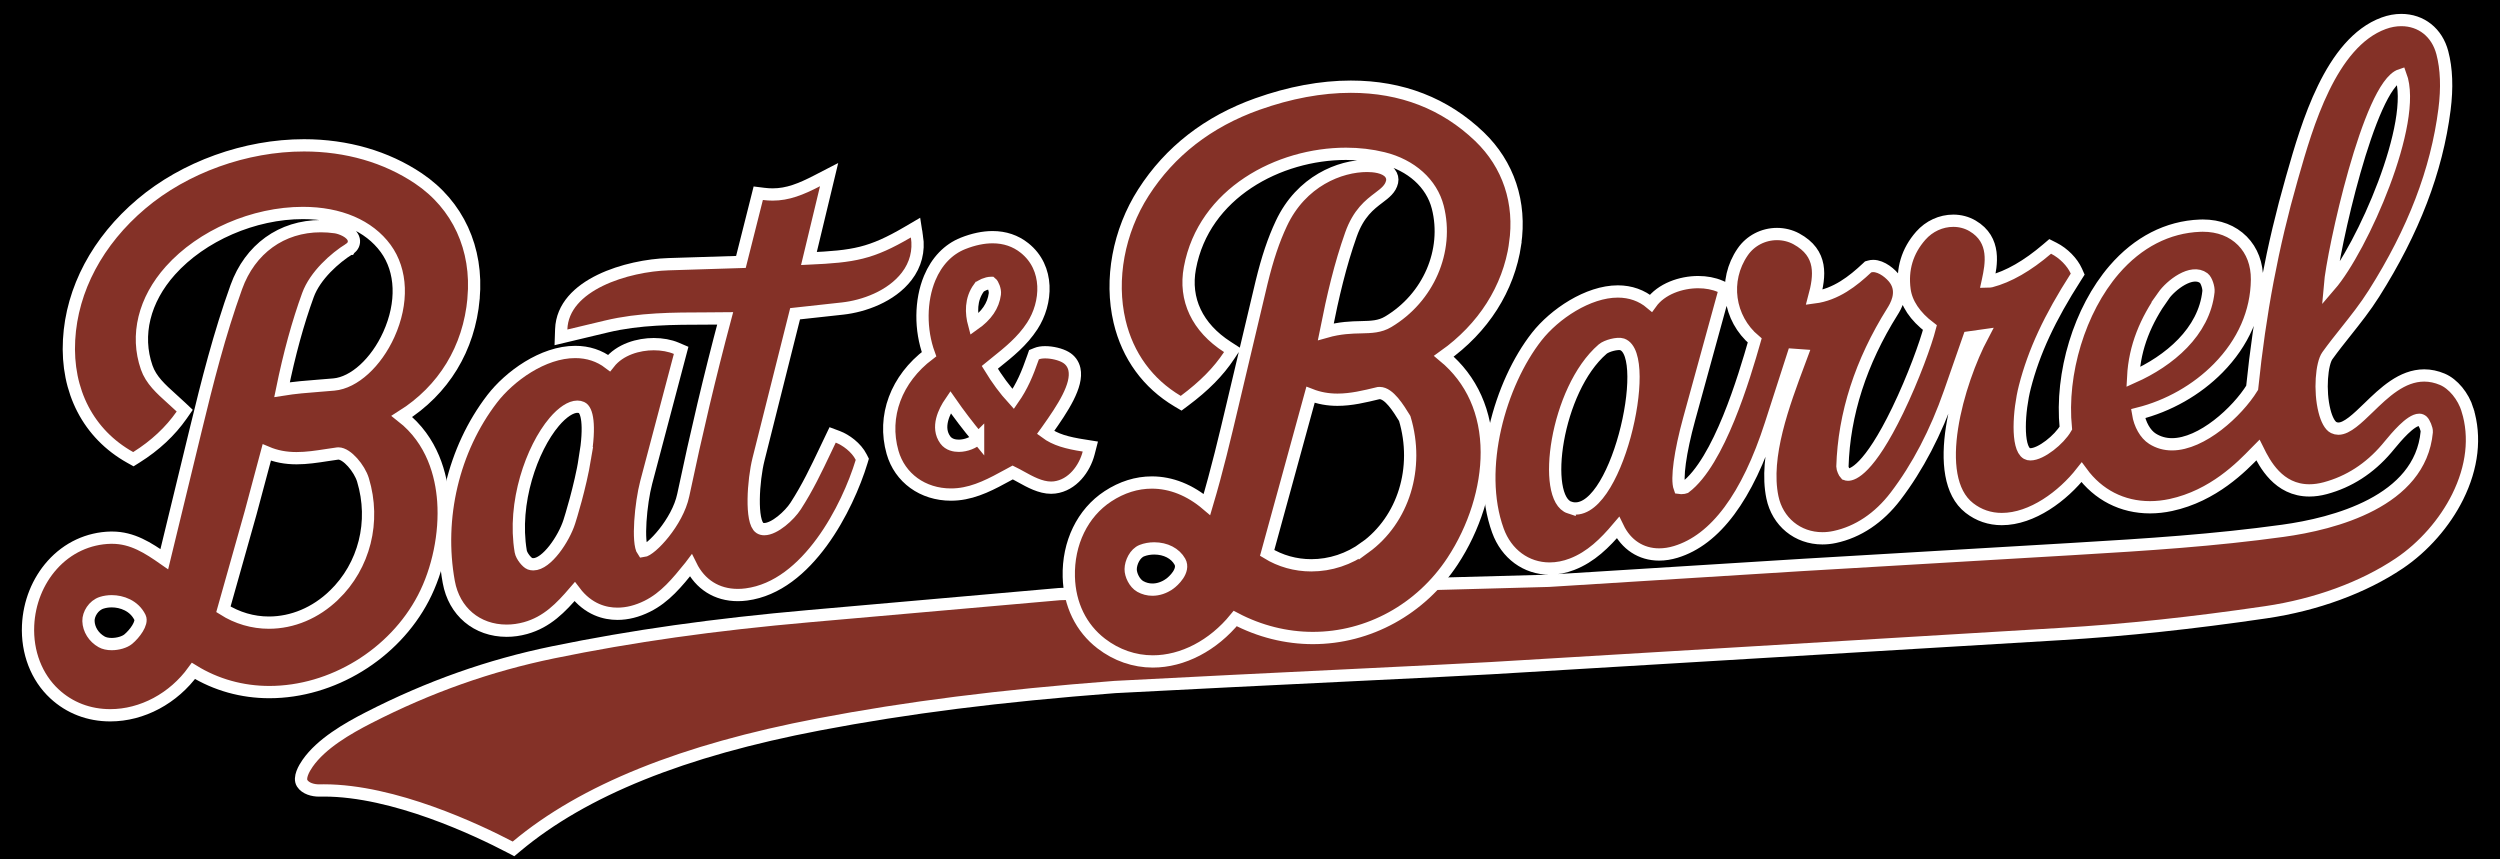
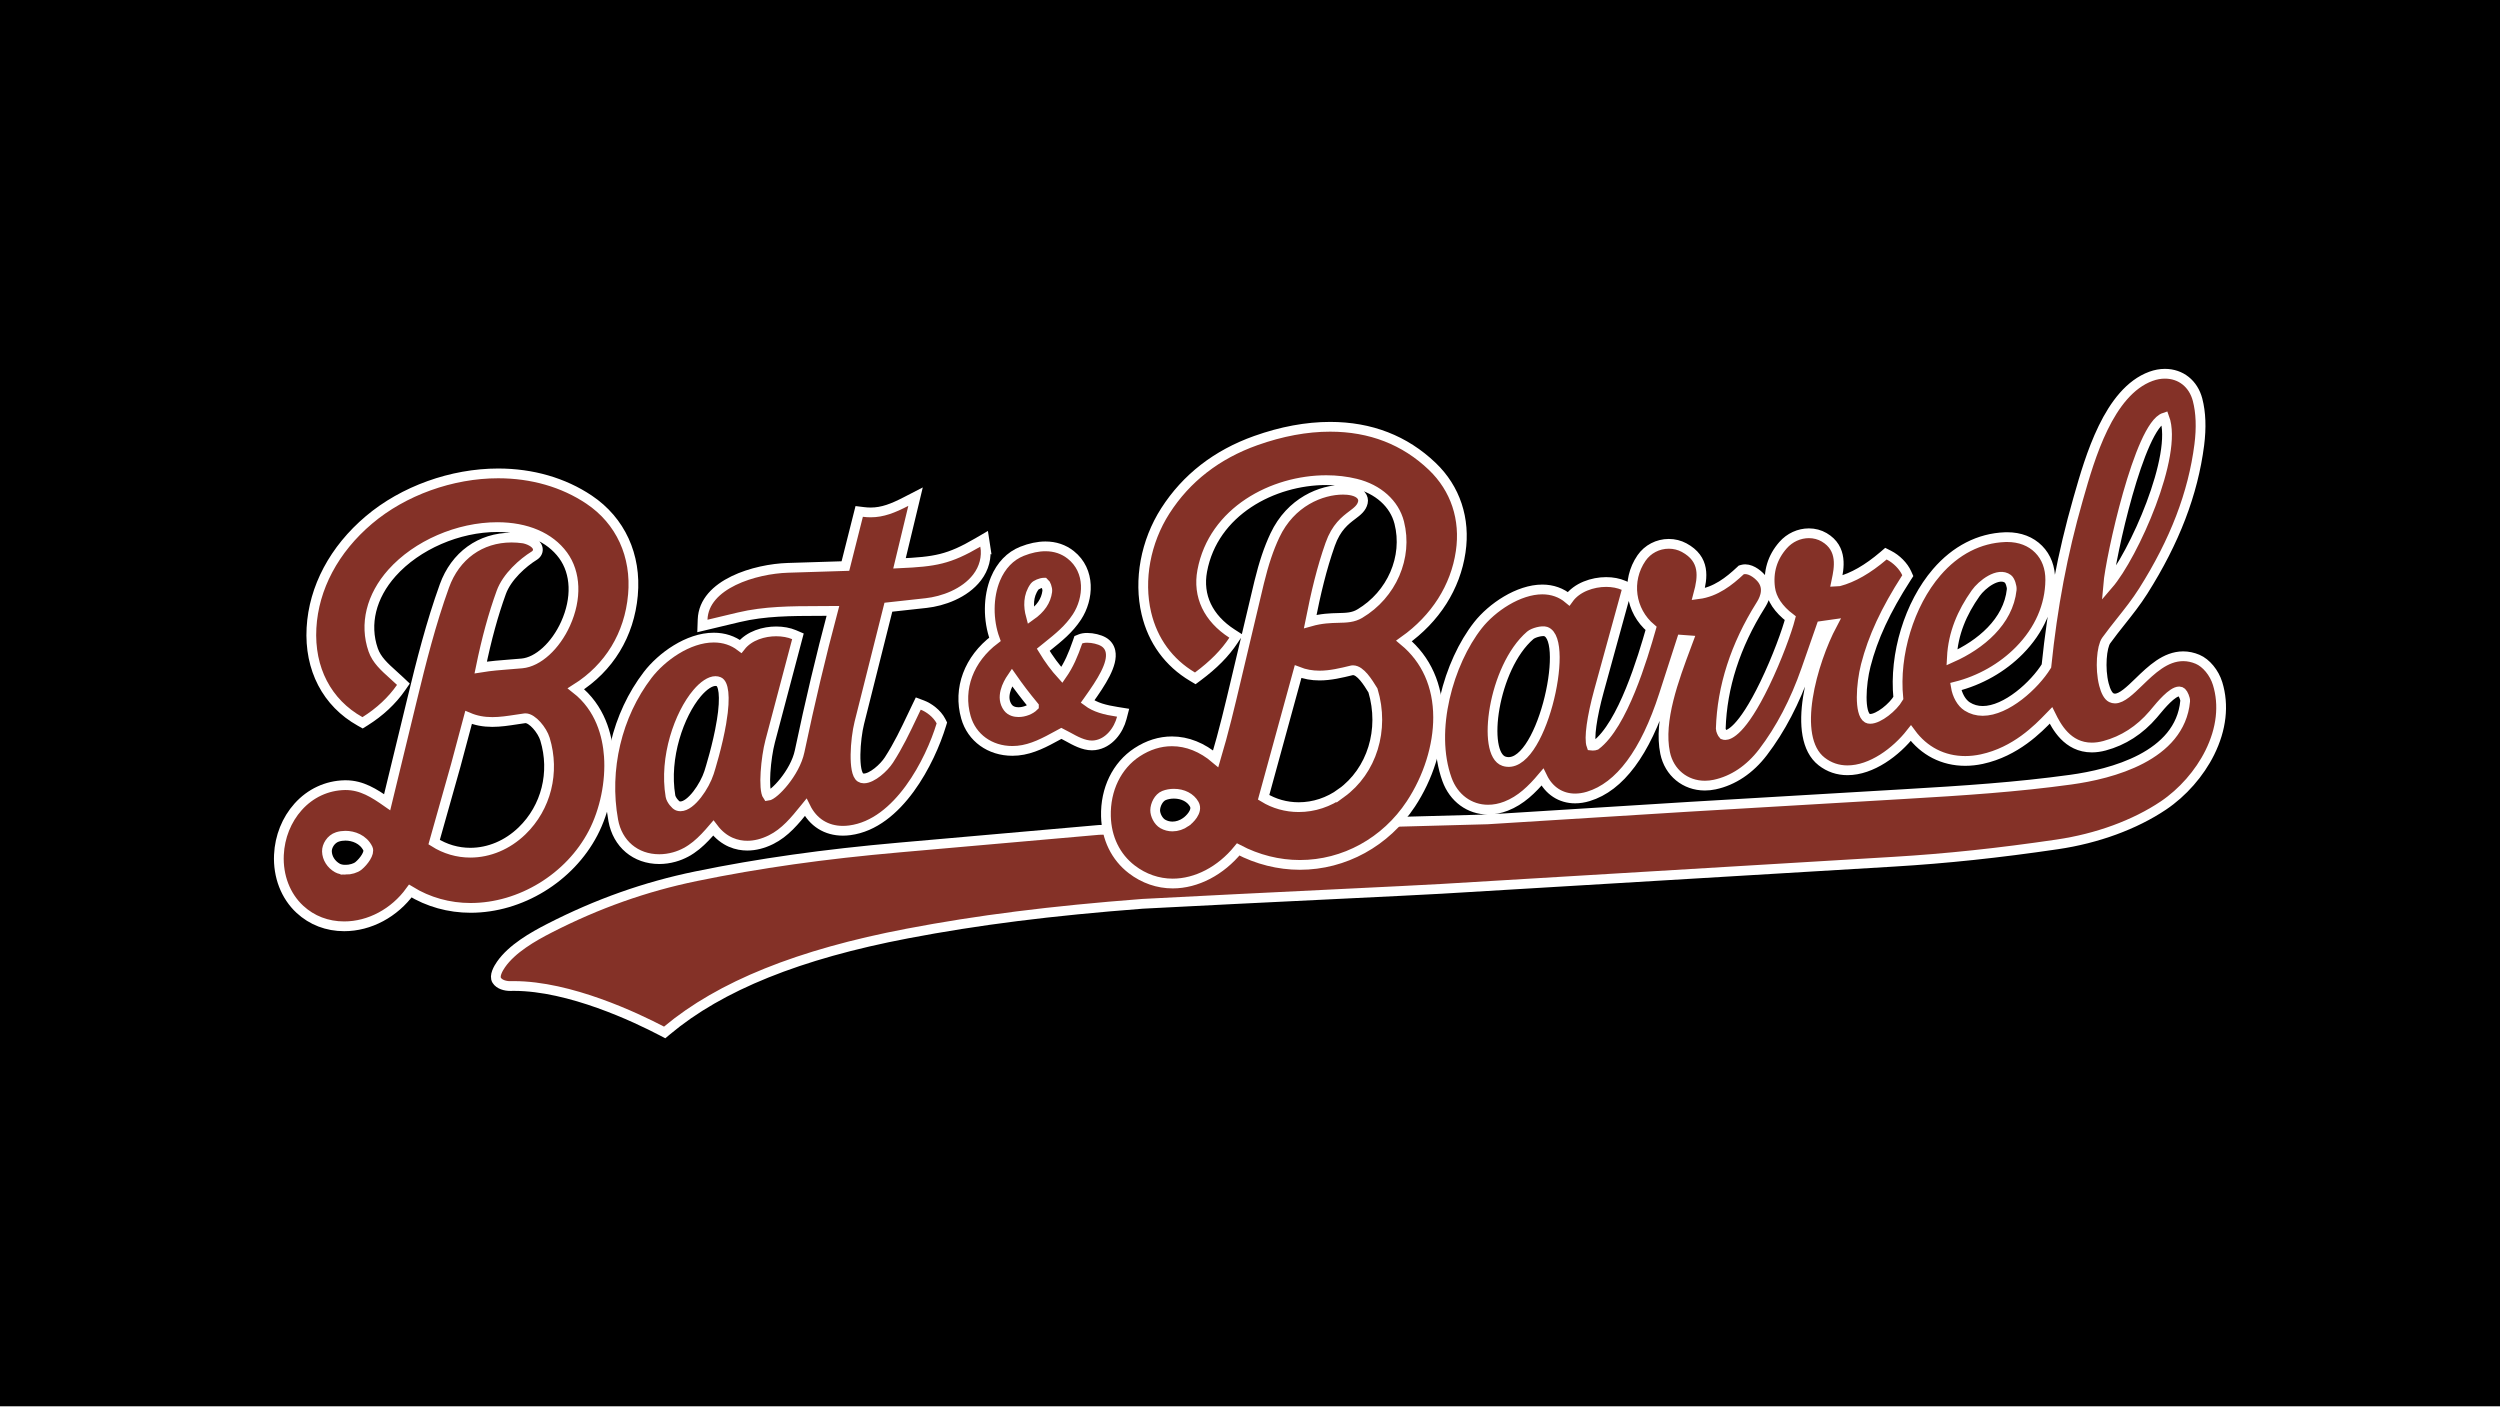
- <svg xmlns="http://www.w3.org/2000/svg" id="B-N-B_Logo_Black" data-name="B-N-B Logo Black" viewBox="0 0 815 280">
+ <svg xmlns="http://www.w3.org/2000/svg" id="B-N-B_Logo_Black" data-name="B-N-B Logo Black" viewBox="0 0 2560 1440">
  <defs>
    <style>
      .cls-1 {
        fill: #843127;
        stroke: #fff;
        stroke-miterlimit: 10;
-         stroke-width: 4px;
+         stroke-width: 9.99px;
      }
    </style>
  </defs>
-   <rect width="818.9" height="282.74" />
+   <rect width="2560" height="1440" />
  <g id="Text_copy_2" data-name="Text copy 2">
-     <path class="cls-1" d="M804.42,133.61c-1.38-4.47-4.68-8.48-8.23-9.97-1.94-.82-3.92-1.24-5.88-1.24-7.3,0-13.07,5.58-18.15,10.51-3.63,3.51-7.05,6.83-9.84,6.83-.52,0-1.03-.12-1.53-.36-1.19-.57-2.29-2.55-3.01-5.41-1.69-6.66-.89-15.47.95-18.02,1.98-2.75,4.06-5.37,6.08-7.9,3.08-3.88,6.27-7.88,9.11-12.38,12.92-20.42,20.44-40.04,22.99-59.97.9-7.06.67-13.29-.71-18.51-1.73-6.58-6.86-10.66-13.39-10.66-1.89,0-3.81.35-5.72,1.05-17.32,6.34-25.06,33.44-29.68,49.63l-.31,1.08c-6.27,21.93-10.37,43.6-12.9,68.14-4.85,7.84-16.41,18.41-26.13,18.41-2.33,0-4.46-.61-6.36-1.81-2.34-1.48-4.12-4.65-4.69-8.18,9.89-2.48,19.11-7.71,26.12-14.83,8.16-8.29,12.53-18.26,12.64-28.84.05-5.08-1.59-9.46-4.76-12.66-3.22-3.25-7.68-4.97-12.91-4.97-.3,0-.59,0-.89.02-10.56.4-20.24,5.37-28,14.37-11.26,13.07-17.55,33.74-15.76,51.64-2.15,3.72-8.07,8.53-11.55,8.53-.45,0-.82-.08-1.13-.26-3.38-1.93-2.67-13.94-.68-21.7,2.94-11.46,8.08-22.53,16.65-35.88l.58-.91-.44-.99c-1.31-2.93-4.19-5.85-7.34-7.44l-1.19-.6-1.01.86c-6.4,5.47-12.57,9.01-18.34,10.51-.11.03-.52.08-1.02.09.03-.14.06-.28.09-.43,1.04-4.92,2.79-13.17-5.06-17.75-1.85-1.08-4.01-1.65-6.24-1.65-4.02,0-7.88,1.78-10.61,4.88-4.4,5.01-6.18,10.93-5.29,17.61.59,4.45,3.44,8.7,8.27,12.35-1.3,5.05-5.37,16.37-10.5,26.98-9.42,19.45-14.75,20.96-16.17,20.96-.29,0-.56-.05-.82-.15-.42-.42-1.05-1.89-1.03-2.45.51-17.14,6-34.15,16.3-50.57.95-1.52,3.85-6.13.86-10.45-1.27-1.83-4.31-4.41-7.13-4.41-.41,0-.81.06-1.19.17l-.46.13-.35.33c-4.59,4.31-10.16,8.7-17.24,9.62,1.88-6.98,2.89-14.38-5.83-19.11-1.89-1.02-4.06-1.56-6.29-1.56-4.49,0-8.67,2.18-11.18,5.83-6.4,9.29-4.62,21.69,3.92,28.87-3.41,11.94-11.6,39.59-22.71,47.93-.16.06-.63.18-1.26.18-.21,0-.37-.01-.5-.03-1.06-2.9.14-11.72,3.09-22.45l11.25-40.92.46-1.67-1.59-.69c-2.07-.9-4.55-1.37-7.17-1.37-5.54,0-12.01,2.15-15.4,6.88-2.99-2.52-6.67-3.83-10.79-3.83-9.77,0-20.68,7.39-26.42,14.69-11.97,15.25-19.99,43.08-12.68,63.26,2.76,7.63,9.22,12.38,16.85,12.38,2.43,0,4.9-.48,7.33-1.42,6.12-2.36,10.68-6.86,14.95-11.91,2.68,5.54,7.51,8.74,13.43,8.74,1.75,0,3.57-.28,5.42-.84,12.91-3.92,23.34-17.92,30.98-41.62l7.3-22.64,2.78.2c-.26.7-.53,1.42-.8,2.14-5.13,13.72-11.52,30.79-8.76,44.11,1.66,8,8.21,13.38,16.3,13.38,1.32,0,2.67-.14,4.01-.43,7.58-1.61,14.44-6.2,19.84-13.28,7.19-9.42,13.15-20.83,17.71-33.91l6.23-17.86,4.46-.63c-7.99,15.07-17.19,46.21-4.34,56.22,3.07,2.39,6.63,3.61,10.59,3.61,9.87,0,19.94-7.52,26-15.25,5.41,7.39,13.24,11.41,22.31,11.41,2.22,0,4.5-.25,6.78-.74,13.93-3,23.18-12.56,27.63-17.15.25-.26.51-.53.76-.78,2.18,4.41,6.67,13.17,16.78,13.17,1.65,0,3.39-.24,5.17-.72,7.72-2.07,14.45-6.4,19.99-12.88.29-.34.63-.75,1-1.2,2.04-2.46,6.81-8.22,9.67-8.22.39,0,.71.13,1.04.41.54.48,1.48,2.57,1.39,3.56-2.11,22.7-30.29,29.93-46.91,32.22-22.35,3.08-43.5,4.46-68.84,5.96l-87.74,5.17-82.73,5.17-159.13,4.32h-.09c-.11,0-.22,0-.32.02l-81.54,7.18c-31.23,2.75-57.77,6.5-83.53,11.8-20.83,4.29-40.49,11.25-60.11,21.3-6.91,3.54-15.41,8.43-19.9,14.87-1.15,1.65-2.91,4.7-1.77,6.52,1.09,1.73,3.55,2.35,5.48,2.35h.2c.45-.01.91-.02,1.37-.02,22.9,0,50.05,12.9,60.66,18.44l1.18.62,1.03-.86c21.82-18.24,54.06-31.24,98.56-39.73,28.89-5.51,58.63-9.27,96.43-12.18,22.6-1.2,52.81-2.68,77.08-3.86,22.07-1.08,39.5-1.93,45.59-2.29l185.53-11.12c21.6-1.29,42.91-3.56,67.08-7.11,16.33-2.4,31.77-8.06,43.48-15.94,7.89-5.3,14.82-13.2,19.02-21.67,4.82-9.72,5.93-19.52,3.21-28.36ZM782.6,24.49c5.7,15.23-12.56,56.44-23.06,68.62.93-11.09,12.77-65.22,23.06-68.62ZM511.71,165.48c-9.24-2.99-4.55-38.47,10.76-51.67,1.26-1.09,4.89-2.05,6.35-1.55,10.13,3.52-2.16,58.04-17.11,53.21ZM705.19,96.53c2.55-3.62,9.3-8.84,13.24-5.86.87.66,1.66,3.12,1.53,4.39-1.39,13.13-12.81,22.61-24.55,27.85.51-9.95,4.18-18.45,9.79-26.38Z" />
-     <path class="cls-1" d="M493.92,79.56c1.99-13.5-2.15-25.94-11.63-35.03-11.27-10.79-25.37-16.27-41.91-16.27-9.7,0-19.96,1.91-30.51,5.67-16.02,5.71-28.5,15.4-37.1,28.82-8.11,12.65-11.01,28.38-7.78,42.07,2.65,11.2,9.19,20.18,18.91,25.96l1.15.68,1.07-.8c6.45-4.81,11.09-9.5,14.58-14.78l1.12-1.69-1.7-1.1c-9.79-6.31-14.13-15.45-12.21-25.74,4.55-24.43,29.04-37.21,50.89-37.21,4.21,0,8.28.48,12.1,1.42,9.18,2.25,15.84,8.24,17.82,16.02,3.6,14.16-3.05,29.51-16.18,37.33-2.72,1.62-5.43,1.69-8.85,1.77-3.11.07-6.85.16-11.48,1.48,2.34-11.8,4.72-21.87,8.19-31.67,2.48-7.02,6.15-9.79,9.09-12.02,2.05-1.55,3.82-2.89,4.33-5.18.22-1-.02-2-.68-2.83-1.66-2.07-5.4-2.38-7.48-2.38-8.82,0-21.43,4.92-27.93,18.76-2.54,5.4-4.53,11.33-6.45,19.21l-8.44,35.6-.94,3.98c-2.64,11.15-5.14,21.74-8.44,32.83-5.52-4.7-11.67-7.16-17.95-7.16-4.95,0-9.77,1.51-14.32,4.49-8.28,5.42-13.05,15.24-12.76,26.27.23,8.96,3.99,16.68,10.58,21.74,4.96,3.81,10.77,5.83,16.8,5.83,9.77,0,19.7-5.2,26.87-13.99,7.89,4.16,16.61,6.35,25.31,6.35,18.17,0,35.19-9.35,45.52-25.01,7.14-10.82,11.22-23.79,11.18-35.57-.04-12.96-4.87-23.72-13.99-31.28,12.89-9.15,21.11-22.04,23.24-36.55ZM444.95,178.52c-5.2,3.78-11.25,5.77-17.48,5.77-5.14,0-10.08-1.39-14.38-4.03l14.14-51.56c2.76,1.08,5.65,1.61,8.79,1.61,4.48,0,8.81-1.05,13.38-2.16.12-.01.24-.02.36-.02,3.07,0,6.12,4.95,8.14,8.23l.05.09c4.81,16.06-.4,32.94-13,42.08ZM381.18,190.41c-1.7,1.18-3.6,1.81-5.49,1.81-1.4,0-2.73-.35-3.95-1.03-1.91-1.08-3.17-3.79-3.14-5.65.03-2.22,1.43-5.16,3.64-6.03,1.21-.48,2.6-.73,4.03-.73,3.73,0,6.86,1.62,8.37,4.32,1.61,2.88-2.04,6.33-3.45,7.31Z" />
-     <path class="cls-1" d="M353.28,145.24c-5.44-.87-9.21-1.86-12.42-4.24.16-.22.32-.45.49-.69,5.13-7.21,10.05-14.68,8.91-19.93-.37-1.69-1.36-3.05-2.87-3.92-1.67-.97-4.35-1.62-6.67-1.62-1.11,0-2.05.15-2.8.46l-.84.34-.3.86c-1.89,5.42-3.56,9.38-6.47,13.57-2.78-3.05-5.21-6.34-7.64-10.32.56-.46,1.12-.9,1.68-1.35,4.57-3.66,8.89-7.12,12.16-12.13,4.89-7.48,5.66-18.94-2.53-25.44-2.93-2.33-6.43-3.51-10.4-3.51-3.01,0-6.24.68-9.62,2.02-4.83,1.92-8.59,5.84-10.88,11.32-3.06,7.33-3.12,16.9-.22,24.81-10.69,8.07-15.24,20.2-11.89,31.99,2.38,8.36,9.85,13.77,19.05,13.77.73,0,1.48-.04,2.22-.11,5.95-.57,11.26-3.47,16.4-6.28.5-.27,1-.55,1.5-.82.84.41,1.72.9,2.65,1.41,3,1.66,6.4,3.55,9.87,3.55.39,0,.77-.02,1.15-.07,5.84-.73,9.78-6.15,11.09-11.2l.55-2.13-2.17-.35ZM319.16,93.8c.48-.66,2.53-1.58,3.88-1.58.05,0,.09,0,.12,0,.5.39,1.34,2.3,1.16,3.61-.51,3.85-2.68,7.05-6.76,9.93-.99-3.67-1.19-8.15,1.59-11.96ZM318.86,142.89c-1.39,1.4-3.93,2.43-6.3,2.43-1.36,0-3.23-.33-4.38-1.89-3.02-4.11-.32-9.42,1.68-12.34,2.78,3.99,5.54,7.61,9,11.81Z" />
-     <path class="cls-1" d="M298.9,77.11l-.45-2.91-2.54,1.49c-12.04,7.04-17.52,7.91-32.2,8.59l5.56-23.11,1.02-4.25-3.88,2.01c-5.34,2.76-9.63,4.47-14.52,4.47-.96,0-1.92-.06-2.95-.19l-1.75-.22-.43,1.71-5.22,20.69-23.61.74c-13.25.41-34.46,6.54-34.97,21.22l-.09,2.63,2.55-.61,12.35-2.95c10.63-2.54,21.49-2.57,32.98-2.59,1.85,0,3.75,0,5.65-.03-4.99,18.74-9.34,37.12-13.66,57.61-1.87,8.86-10.56,18.01-13.12,18.27-1.91-2.68-.73-15.68,1.04-22.39l10.95-41.4.44-1.67-1.59-.68c-2.04-.87-4.64-1.35-7.33-1.35-4.94,0-11.03,1.67-14.57,6.17-3.16-2.4-6.87-3.62-11.04-3.62-10.55,0-21.44,7.94-27.1,15.31-12.63,16.48-17.91,38.79-14.12,59.67,1.75,9.65,9.16,15.89,18.88,15.89,2.03,0,4.09-.29,6.13-.85,7.05-1.96,11.56-6.68,16.04-11.9,4.46,5.91,9.93,7.23,13.94,7.23,3.17,0,6.43-.82,9.7-2.44,5.84-2.89,9.79-7.78,13.97-12.94.09-.11.18-.22.27-.34,3.02,6.15,8.44,9.61,15.29,9.61.91,0,1.86-.06,2.81-.19,20.04-2.62,33.03-28.44,37.55-43.29l.23-.77-.36-.71c-1.59-3.17-5.06-5.64-7.6-6.6l-1.71-.64-.79,1.65c-.51,1.06-1,2.1-1.49,3.13-3.16,6.64-5.88,12.37-9.76,18.38-2.03,3.15-6.92,7.56-10.26,7.56-.55,0-1.01-.13-1.41-.38-3.09-1.96-2.15-15.69-.46-22.38l11.93-47.46,15.51-1.7c6.76-.74,15.8-3.89,20.88-10.51,2.91-3.79,4.06-8.27,3.34-12.96ZM190.73,149.25c-1.6,9.67-4.78,19.74-5.14,20.85-1.76,5.52-7.35,13.86-11.74,13.86-.39,0-.76-.07-1.13-.2-.89-.33-2.69-2.43-2.96-4-2.68-15.86,3.62-33.58,10.9-42.2,2.68-3.17,5.43-4.98,7.56-4.98.5,0,.95.09,1.39.29,1.72.75,2.92,5.44,1.1,16.39Z" />
-     <path class="cls-1" d="M154.38,97.29c1.46-16.23-5.1-30.49-17.99-39.14-10.5-7.05-23.39-10.77-37.28-10.77-19.07,0-38.89,7.13-53.01,19.08-14.29,12.08-22.67,27.82-23.58,44.32-.93,16.76,6.33,30.74,19.92,38.34l1.04.58,1-.63c6.09-3.82,11.05-8.46,14.76-13.78l.98-1.41-1.25-1.18c-.97-.92-1.94-1.79-2.87-2.63-3.68-3.31-6.86-6.18-8.28-10.28-3.65-10.51-.83-22.03,7.74-31.6,10.2-11.4,27.16-18.77,43.2-18.76,11.93,0,21.51,4.11,26.97,11.57,5.3,7.25,5.69,17.73,1.03,28.05-4.14,9.16-11.33,15.71-17.9,16.3-1.63.15-3.2.27-4.76.39-4.03.31-7.88.61-12.16,1.3,2.4-11.74,5.18-21.85,8.45-30.84,2.32-6.37,8.76-12.11,13.58-15.09h.02s.02-.03.02-.03c1.08-.71,1.57-1.83,1.31-3-.55-2.45-4.33-3.78-5.97-4.01-1.6-.23-3.21-.34-4.77-.34-12.76,0-23.06,7.42-27.54,19.86-5.52,15.32-9.42,30.79-13.26,46.61l-10.22,42.1c-5.29-3.7-10.4-7.02-17.02-7.02-.14,0-.27,0-.41,0-7.3.15-14.08,3.3-19.08,8.88-4.75,5.3-7.55,12.3-7.89,19.72-.4,8.75,2.73,16.89,8.6,22.32,4.93,4.57,11.22,6.98,18.19,6.98,10.41,0,20.63-5.5,27.11-14.47,7.35,4.53,15.87,6.91,24.75,6.91,20.47,0,40.65-12.32,50.21-30.66,4.82-9.23,7.24-21.03,6.5-31.55-.6-8.46-3.49-19.83-13.51-27.66,13.65-8.58,21.91-22.12,23.38-38.43ZM108.88,194.03c-5.97,5.77-13.51,8.95-21.22,8.95-5.24,0-10.34-1.5-14.83-4.34l8.87-31.45,5.27-19.69c2.99,1.27,6.14,1.87,9.72,1.87,3.29,0,6.52-.49,9.94-1.02,1.11-.17,2.24-.34,3.39-.5.1-.01.2-.02.3-.02,2.78,0,6.87,4.86,8.01,8.62,4.11,13.58.49,27.98-9.44,37.58ZM36.41,209.97c-1.3,0-2.43-.25-3.28-.73-2.57-1.44-4.22-4.05-4.29-6.81-.05-2.18,1.59-5.08,4.34-5.94,1.02-.32,2.11-.48,3.26-.48,3.2,0,7.3,1.39,9.2,5.29.87,1.8-1.72,5.32-3.84,7.07-1.17.96-3.33,1.6-5.39,1.6Z" />
+     <g>
+       <path class="cls-1" d="M2270.83,699.99c-3.43-11.16-11.68-21.16-20.53-24.89-4.85-2.05-9.8-3.09-14.69-3.09-18.23,0-32.62,13.94-45.31,26.23-9.05,8.77-17.61,17.05-24.55,17.05-1.31,0-2.56-.3-3.83-.91-2.97-1.43-5.71-6.36-7.52-13.51-4.21-16.61-2.22-38.62,2.36-44.98,4.94-6.85,10.14-13.4,15.17-19.73,7.69-9.68,15.64-19.68,22.74-30.9,32.25-50.98,51.02-99.95,57.39-149.71,2.25-17.62,1.66-33.17-1.76-46.21-4.31-16.42-17.12-26.62-33.43-26.62-4.72,0-9.52.88-14.28,2.62-43.25,15.83-62.55,83.47-74.08,123.88l-.77,2.69c-15.65,54.75-25.89,108.83-32.2,170.1-12.1,19.57-40.96,45.96-65.24,45.96-5.8,0-11.14-1.52-15.87-4.52-5.84-3.7-10.28-11.6-11.71-20.41,24.69-6.2,47.7-19.24,65.2-37.03,20.36-20.7,31.27-45.59,31.54-71.99.13-12.68-3.98-23.61-11.89-31.6-8.03-8.12-19.17-12.41-32.22-12.41-.74,0-1.48.01-2.23.04-26.35.99-50.52,13.4-69.89,35.88-28.12,32.63-43.82,84.24-39.34,128.91-5.36,9.28-20.14,21.28-28.82,21.28-1.13,0-2.05-.21-2.81-.64-8.43-4.81-6.67-34.79-1.7-54.17,7.35-28.61,20.16-56.24,41.56-89.57l1.46-2.27-1.1-2.46c-3.27-7.32-10.46-14.61-18.33-18.57l-2.96-1.49-2.52,2.16c-15.98,13.66-31.38,22.49-45.79,26.24-.29.07-1.3.19-2.56.23.07-.35.15-.71.23-1.07,2.61-12.29,6.97-32.86-12.63-44.32-4.62-2.7-10.01-4.13-15.59-4.13-10.03,0-19.68,4.44-26.48,12.18-10.98,12.5-15.43,27.29-13.22,43.96,1.47,11.12,8.59,21.73,20.64,30.84-3.25,12.59-13.39,40.86-26.21,67.34-23.5,48.55-36.83,52.32-40.36,52.32-.71,0-1.39-.13-2.05-.38-1.05-1.04-2.62-4.72-2.58-6.12,1.28-42.79,14.98-85.26,40.7-126.23,2.38-3.78,9.6-15.3,2.14-26.09-3.16-4.57-10.77-11-17.79-11-1.03,0-2.03.14-2.97.41l-1.14.34-.87.82c-11.45,10.75-25.36,21.72-43.05,24.01,4.69-17.42,7.22-35.91-14.56-47.69-4.71-2.55-10.13-3.89-15.69-3.89-11.2,0-21.64,5.44-27.92,14.54-15.97,23.18-11.54,54.16,9.79,72.06-8.51,29.8-28.95,98.83-56.69,119.66-.39.16-1.57.44-3.15.44-.52,0-.93-.03-1.25-.07-2.64-7.23.36-29.26,7.73-56.05l28.09-102.15,1.15-4.18-3.98-1.72c-5.17-2.24-11.36-3.43-17.91-3.43-13.83,0-29.97,5.37-38.43,17.18-7.46-6.28-16.65-9.56-26.94-9.56-24.39,0-51.63,18.44-65.94,36.67-29.89,38.06-49.9,107.53-31.66,157.9,6.9,19.06,23.02,30.9,42.06,30.9,6.07,0,12.23-1.19,18.3-3.54,15.28-5.9,26.66-17.12,37.32-29.74,6.68,13.82,18.74,21.83,33.52,21.83,4.37,0,8.92-.71,13.52-2.11,32.24-9.78,58.26-44.73,77.34-103.88l18.23-56.52,6.93.51c-.65,1.75-1.32,3.54-2,5.34-12.81,34.24-28.76,76.86-21.86,110.11,4.15,19.98,20.5,33.41,40.7,33.41,3.3,0,6.67-.36,10-1.07,18.91-4.02,36.04-15.48,49.53-33.16,17.95-23.52,32.83-52.01,44.21-84.65l15.55-44.58,11.13-1.58c-19.95,37.61-42.9,115.34-10.83,140.33,7.66,5.97,16.56,9,26.44,9,24.64,0,49.77-18.77,64.91-38.07,13.52,18.44,33.04,28.5,55.68,28.5,5.54,0,11.23-.62,16.93-1.85,34.79-7.5,57.87-31.35,68.96-42.82.62-.64,1.27-1.31,1.89-1.95,5.45,11.01,16.66,32.88,41.89,32.88,4.11,0,8.45-.61,12.91-1.8,19.27-5.16,36.06-15.98,49.9-32.14.73-.86,1.57-1.87,2.51-3,5.09-6.14,17-20.51,24.15-20.51.98,0,1.78.32,2.59,1.04,1.35,1.19,3.7,6.42,3.47,8.89-5.27,56.67-75.62,74.71-117.09,80.42-55.78,7.68-108.6,11.15-171.85,14.87l-219.02,12.91-206.52,12.9-397.24,10.78h-.22c-.28,0-.54.02-.8.05l-203.56,17.93c-77.96,6.87-144.21,16.23-208.51,29.46-51.99,10.7-101.07,28.09-150.05,53.18-17.25,8.83-38.48,21.04-49.68,37.13-2.87,4.13-7.27,11.73-4.42,16.27,2.72,4.33,8.85,5.87,13.68,5.87h.5c1.13-.03,2.28-.05,3.42-.05,57.17,0,124.93,32.19,151.41,46.03l2.96,1.54,2.56-2.14c54.47-45.54,134.95-77.98,246.04-99.18,72.12-13.76,146.36-23.14,240.73-30.4,56.41-3,131.83-6.68,192.43-9.63,55.09-2.69,98.61-4.81,113.8-5.72l463.14-27.77c53.92-3.23,107.13-8.88,167.45-17.76,40.76-6,79.31-20.13,108.55-39.78,19.69-13.23,37-32.95,47.49-54.1,12.03-24.25,14.8-48.74,8.01-70.8ZM2216.35,427.59c14.23,38.03-31.35,140.89-57.58,171.29,2.32-27.69,31.87-162.81,57.58-171.29ZM1540.14,779.54c-23.06-7.45-11.35-96.03,26.86-128.98,3.15-2.72,12.22-5.12,15.85-3.86,25.29,8.78-5.39,144.9-42.71,132.84ZM2023.12,607.44c6.37-9.03,23.21-22.07,33.05-14.64,2.17,1.64,4.15,7.79,3.81,10.97-3.47,32.78-31.98,56.44-61.29,69.52,1.28-24.83,10.45-46.05,24.43-65.85Z" />
+       <path class="cls-1" d="M1495.74,565.07c4.96-33.7-5.36-64.76-29.04-87.44-28.13-26.94-63.33-40.6-104.62-40.6-24.21,0-49.83,4.76-76.17,14.14-39.99,14.25-71.14,38.45-92.6,71.93-20.24,31.58-27.49,70.84-19.41,105.03,6.61,27.96,22.93,50.37,47.2,64.81l2.86,1.7,2.67-1.99c16.11-12,27.67-23.72,36.4-36.89l2.79-4.21-4.25-2.74c-24.44-15.76-35.26-38.57-30.48-64.25,11.36-60.99,72.5-92.89,127.03-92.89,10.5,0,20.67,1.19,30.22,3.54,22.91,5.63,39.54,20.57,44.48,39.98,9,35.35-7.61,73.67-40.4,93.18-6.8,4.05-13.55,4.21-22.09,4.41-7.77.19-17.09.41-28.67,3.69,5.85-29.45,11.79-54.59,20.45-79.07,6.2-17.53,15.35-24.44,22.69-29.99,5.12-3.87,9.54-7.21,10.81-12.94.55-2.49-.05-5-1.71-7.06-4.15-5.17-13.48-5.94-18.67-5.94-22.02,0-53.49,12.27-69.73,46.83-6.34,13.49-11.3,28.27-16.11,47.95l-21.08,88.87-2.35,9.93c-6.58,27.84-12.82,54.27-21.08,81.95-13.77-11.73-29.12-17.88-44.8-17.88-12.35,0-24.38,3.77-35.75,11.21-20.66,13.52-32.57,38.03-31.85,65.58.58,22.36,9.96,41.64,26.41,54.28,12.38,9.51,26.88,14.54,41.94,14.54,24.39,0,49.19-12.97,67.08-34.91,19.71,10.37,41.46,15.84,63.18,15.84,45.37,0,87.85-23.34,113.64-62.43,17.83-27.02,28-59.39,27.91-88.8-.1-32.36-12.15-59.21-34.92-78.1,32.18-22.85,52.69-55.01,58.01-91.23ZM1373.48,812.11c-12.99,9.42-28.08,14.41-43.63,14.41-12.83,0-25.17-3.47-35.9-10.06l35.29-128.72c6.89,2.7,14.11,4.03,21.94,4.03,11.18,0,21.98-2.61,33.41-5.4.3-.04.6-.06.89-.06,7.65,0,15.27,12.36,20.32,20.55l.13.22c12,40.08-.99,82.22-32.45,105.04ZM1214.3,841.79c-4.24,2.95-8.98,4.52-13.71,4.52-3.5,0-6.82-.87-9.85-2.57-4.77-2.68-7.91-9.45-7.84-14.09.08-5.55,3.58-12.89,9.08-15.06,3.02-1.19,6.5-1.83,10.05-1.83,9.31,0,17.11,4.03,20.88,10.79,4.01,7.2-5.1,15.8-8.61,18.24Z" />
+       <path class="cls-1" d="M1144.66,729.03c-13.59-2.18-23-4.65-31.01-10.6.39-.55.79-1.12,1.22-1.71,12.81-17.99,25.08-36.66,22.24-49.75-.91-4.22-3.39-7.6-7.15-9.79-4.17-2.41-10.86-4.04-16.65-4.04-2.77,0-5.13.38-6.99,1.14l-2.1.85-.74,2.14c-4.71,13.52-8.9,23.42-16.14,33.87-6.94-7.62-13.01-15.83-19.06-25.76,1.41-1.14,2.8-2.26,4.18-3.36,11.41-9.14,22.18-17.77,30.35-30.28,12.2-18.67,14.13-47.27-6.31-63.51-7.32-5.81-16.05-8.76-25.96-8.76-7.5,0-15.58,1.7-24.01,5.05-12.06,4.8-21.45,14.57-27.16,28.25-7.64,18.3-7.78,42.18-.56,61.94-26.69,20.16-38.05,50.42-29.69,79.85,5.93,20.88,24.59,34.36,47.54,34.36,1.83,0,3.7-.09,5.55-.27,14.85-1.42,28.11-8.66,40.93-15.67,1.25-.68,2.5-1.37,3.75-2.04,2.09,1.02,4.31,2.25,6.62,3.53,7.49,4.15,15.98,8.85,24.64,8.85.97,0,1.93-.06,2.87-.18,14.59-1.83,24.41-15.36,27.68-27.95l1.38-5.31-5.42-.87ZM1059.49,600.61c1.2-1.65,6.31-3.95,9.69-3.95.12,0,.22,0,.3,0,1.25.96,3.34,5.74,2.9,9.01-1.28,9.62-6.68,17.6-16.87,24.79-2.47-9.15-2.97-20.34,3.98-29.86ZM1058.73,723.17c-3.48,3.51-9.82,6.06-15.73,6.06-3.4,0-8.05-.82-10.93-4.73-7.55-10.25-.79-23.51,4.19-30.81,6.93,9.96,13.82,18.99,22.47,29.47Z" />
+       <path class="cls-1" d="M1008.91,558.96l-1.11-7.26-6.34,3.71c-30.06,17.58-43.72,19.74-80.37,21.45l13.88-57.69,2.55-10.61-9.7,5.01c-13.33,6.88-24.05,11.15-36.26,11.15-2.39,0-4.8-.15-7.36-.47l-4.38-.54-1.08,4.27-13.03,51.65-58.94,1.84c-33.07,1.03-86.02,16.32-87.3,52.98l-.23,6.55,6.38-1.52,30.84-7.37c26.54-6.34,53.64-6.41,82.34-6.48,4.62-.01,9.35-.02,14.1-.06-12.45,46.77-23.33,92.66-34.1,143.82-4.66,22.11-26.37,44.97-32.76,45.61-4.76-6.68-1.83-39.15,2.6-55.89l27.34-103.34,1.1-4.17-3.97-1.7c-5.08-2.17-11.58-3.37-18.3-3.37-12.33,0-27.53,4.16-36.37,15.4-7.9-6-17.14-9.03-27.56-9.03-26.34,0-53.53,19.82-67.64,38.23-31.53,41.14-44.71,96.82-35.26,148.96,4.37,24.09,22.86,39.66,47.12,39.66,5.07,0,10.22-.72,15.31-2.13,17.59-4.88,28.86-16.67,40.03-29.72,11.13,14.75,24.8,18.05,34.79,18.05,7.92,0,16.06-2.05,24.21-6.08,14.58-7.22,24.44-19.41,34.87-32.31.23-.28.45-.56.68-.84,7.53,15.36,21.06,23.99,38.16,23.99,2.28,0,4.64-.16,7.01-.47,50.03-6.54,82.46-71,93.73-108.05l.58-1.91-.9-1.78c-3.98-7.91-12.63-14.08-18.98-16.46l-4.28-1.61-1.98,4.12c-1.27,2.65-2.51,5.25-3.72,7.81-7.88,16.57-14.69,30.88-24.37,45.89-5.08,7.88-17.28,18.86-25.62,18.86-1.36,0-2.52-.31-3.53-.96-7.7-4.89-5.35-39.17-1.16-55.88l29.77-118.49,38.72-4.25c16.88-1.85,39.44-9.71,52.11-26.23,7.25-9.45,10.14-20.64,8.34-32.36ZM738.88,739.03c-4,24.14-11.93,49.27-12.82,52.06-4.41,13.77-18.34,34.6-29.31,34.6-.97,0-1.89-.17-2.81-.51-2.23-.82-6.72-6.07-7.38-9.99-6.69-39.6,9.03-83.82,27.21-105.34,6.68-7.9,13.56-12.44,18.88-12.44,1.24,0,2.38.23,3.48.71,4.3,1.86,7.28,13.58,2.76,40.91Z" />
+       <path class="cls-1" d="M648.14,609.34c3.64-40.5-12.73-76.12-44.91-97.71-26.21-17.59-58.39-26.88-93.06-26.88-47.6,0-97.07,17.8-132.33,47.62-35.67,30.17-56.58,69.46-58.87,110.63-2.33,41.84,15.8,76.73,49.74,95.71l2.58,1.45,2.51-1.57c15.2-9.54,27.59-21.12,36.84-34.41l2.45-3.52-3.11-2.95c-2.42-2.3-4.83-4.47-7.17-6.57-9.19-8.27-17.13-15.42-20.68-25.66-9.1-26.24-2.06-54.99,19.31-78.88,25.46-28.46,67.79-46.84,107.83-46.84,29.78,0,53.69,10.26,67.33,28.87,13.24,18.09,14.2,44.26,2.56,70.02-10.33,22.86-28.29,39.21-44.69,40.69-4.06.37-7.99.67-11.87.97-10.06.77-19.66,1.51-30.36,3.24,6-29.31,12.92-54.56,21.08-76.98,5.79-15.91,21.88-30.24,33.9-37.67l.06-.04.06-.04c2.7-1.78,3.92-4.57,3.27-7.48-1.37-6.11-10.8-9.43-14.9-10-4-.57-8.01-.85-11.92-.85-31.86,0-57.56,18.53-68.74,49.57-13.78,38.24-23.52,76.86-33.11,116.36l-25.5,105.09c-13.19-9.23-25.96-17.52-42.48-17.52-.34,0-.68,0-1.02.01-18.23.37-35.14,8.24-47.63,22.17-11.85,13.22-18.85,30.7-19.7,49.23-1.01,21.85,6.82,42.16,21.46,55.72,12.31,11.4,28.01,17.42,45.4,17.42,25.98,0,51.49-13.72,67.68-36.12,18.36,11.3,39.61,17.25,61.78,17.25,51.09,0,101.46-30.76,125.35-76.55,12.02-23.04,18.09-52.49,16.22-78.77-1.5-21.13-8.7-49.5-33.73-69.05,34.06-21.43,54.69-55.21,58.36-95.93ZM534.55,850.81c-14.91,14.41-33.72,22.35-52.97,22.35-13.09,0-25.82-3.73-37.03-10.83l22.14-78.51,13.14-49.16c7.48,3.16,15.33,4.66,24.26,4.66,8.21,0,16.27-1.23,24.81-2.54,2.78-.43,5.6-.86,8.47-1.25.25-.03.5-.05.76-.05,6.94,0,17.14,12.13,19.98,21.52,10.25,33.89,1.23,69.84-23.56,93.81ZM353.66,890.61c-3.24,0-6.07-.63-8.18-1.81-6.43-3.61-10.53-10.12-10.7-16.99-.14-5.45,3.97-12.67,10.83-14.83,2.54-.8,5.28-1.2,8.13-1.2,8,0,18.23,3.47,22.97,13.2,2.18,4.48-4.29,13.28-9.59,17.64-2.91,2.4-8.32,4-13.46,4Z" />
+     </g>
  </g>
</svg>
